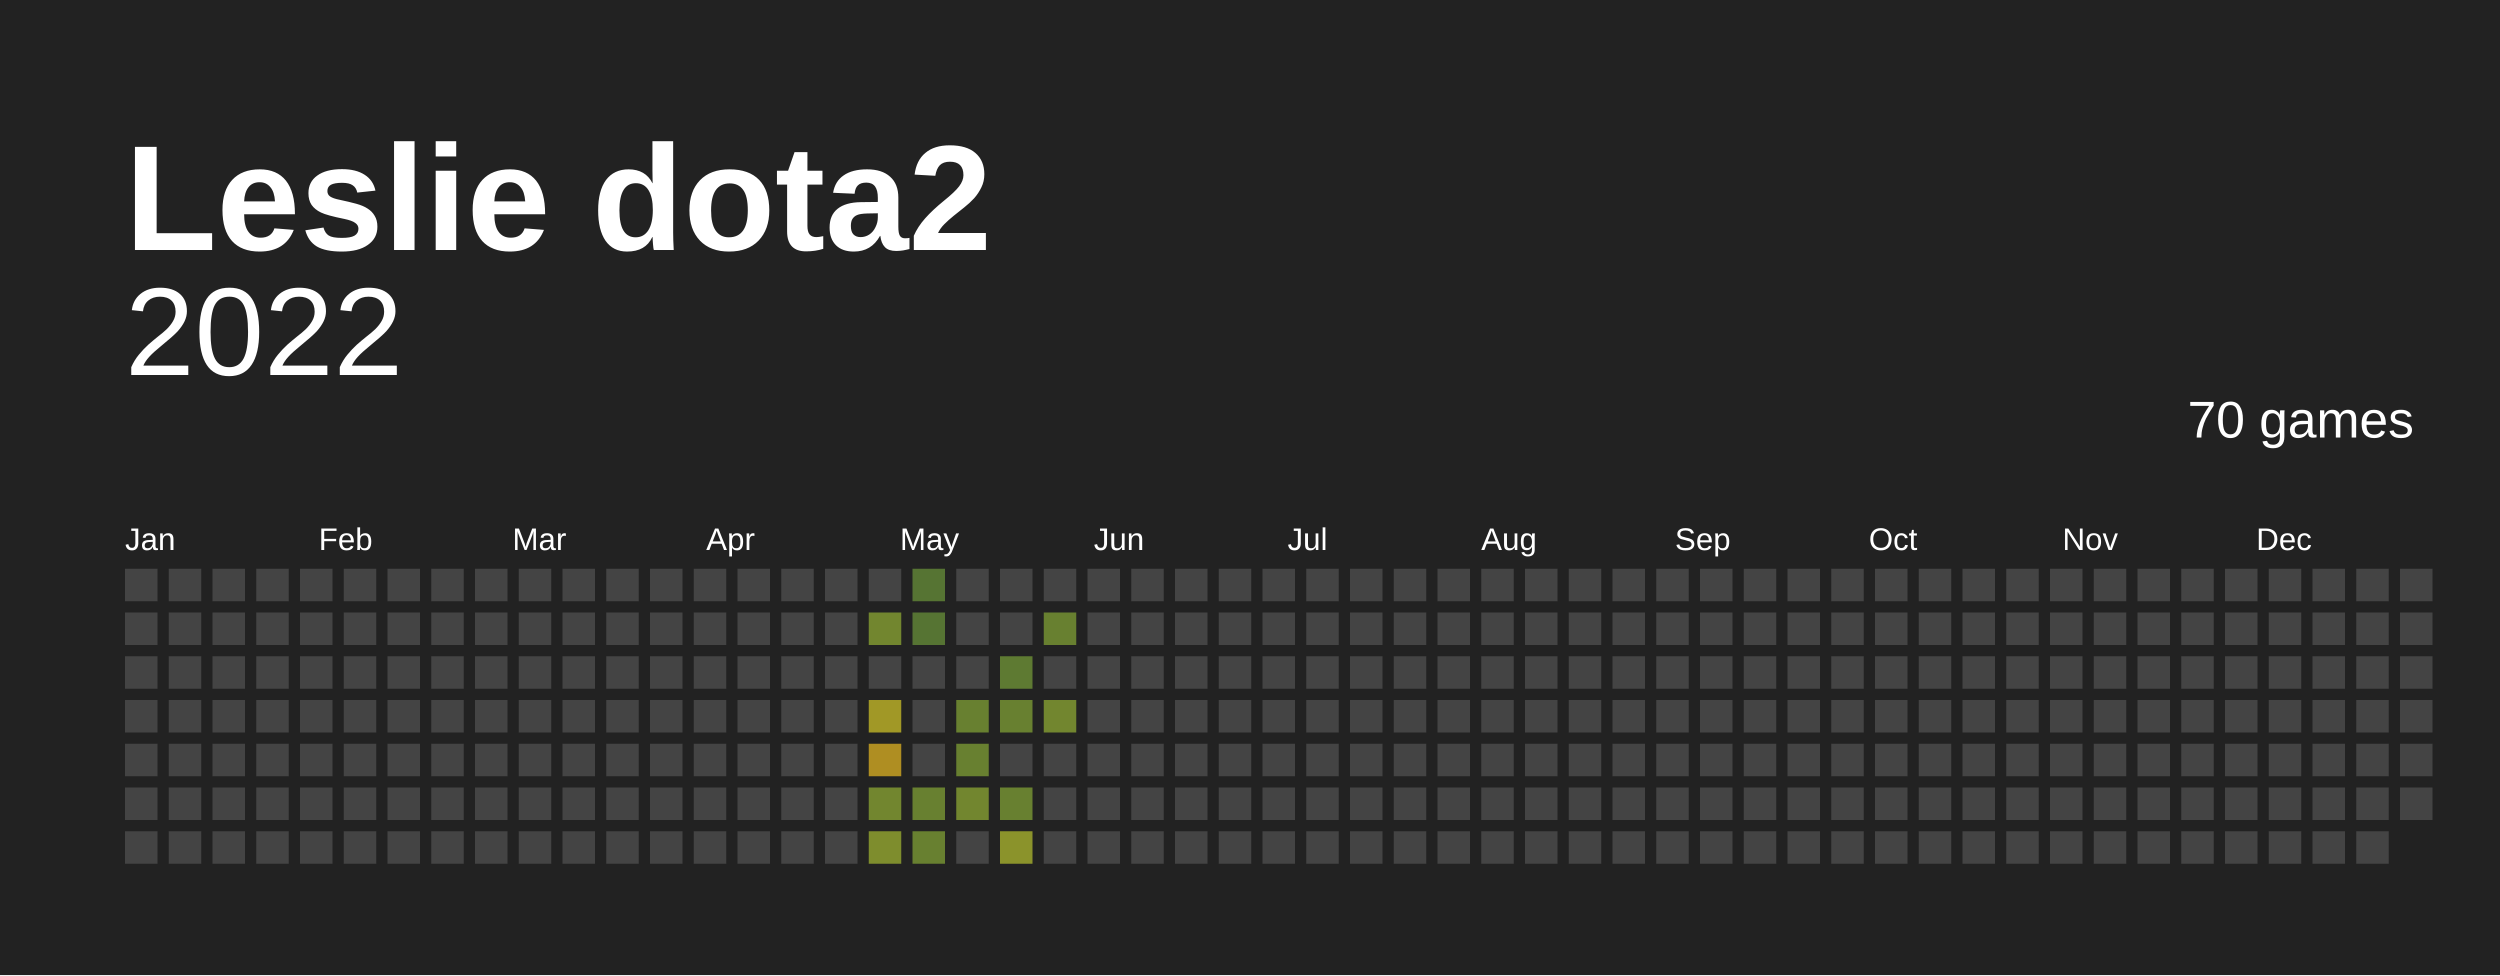
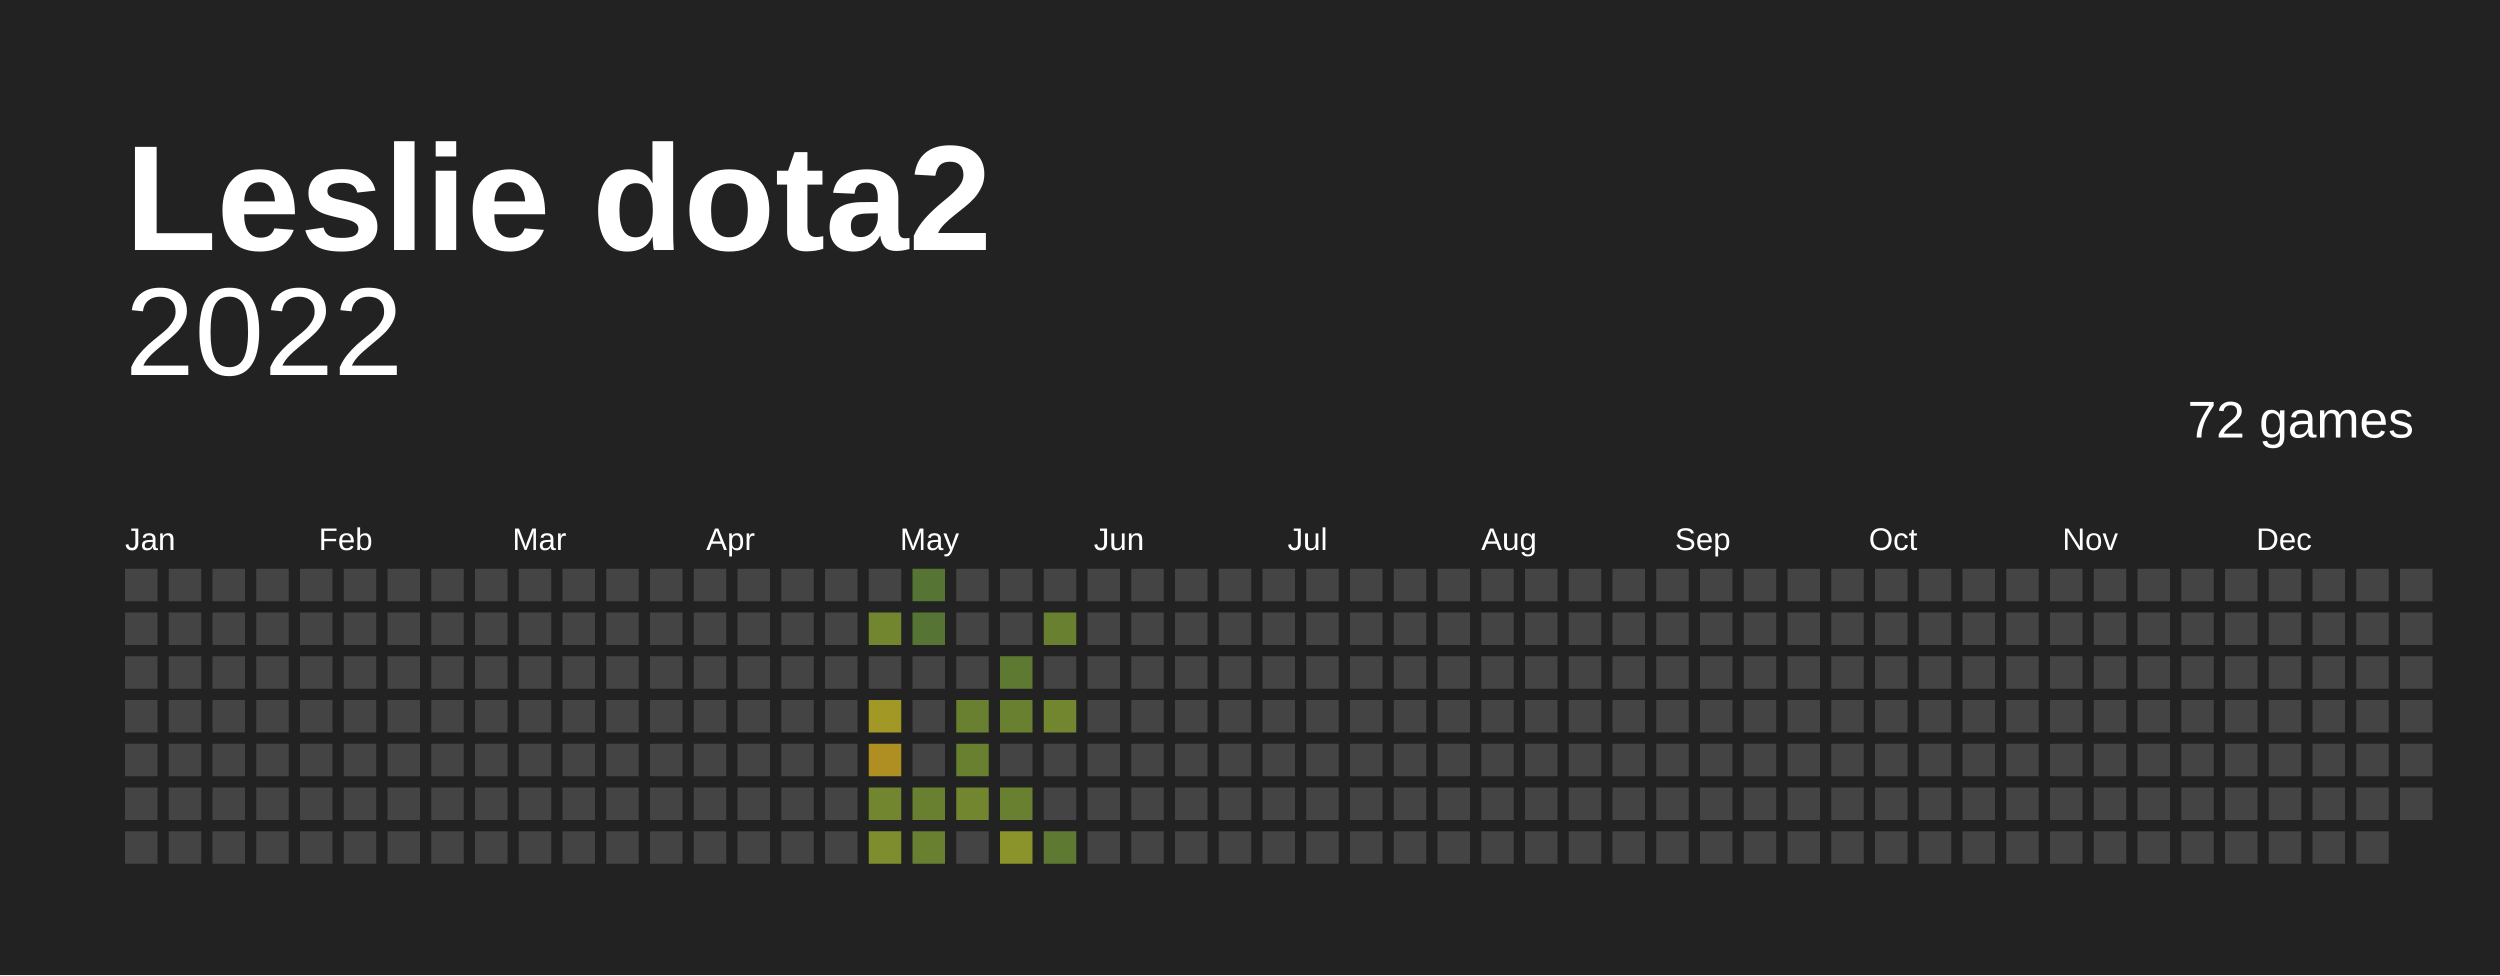
<svg xmlns="http://www.w3.org/2000/svg" baseProfile="full" height="78mm" version="1.1" viewBox="0,0,200,78" width="200mm">
  <defs />
  <rect fill="#222222" height="78" width="200" x="0" y="0" />
  <text fill="#FFFFFF" style="font-size:12px; font-family:Arial; font-weight:bold;" x="10" y="20">Leslie dota2</text>
  <text alignment-baseline="hanging" fill="#FFFFFF" style="font-size:10.0px; font-family:Arial;" x="10" y="30">2022</text>
-   <text alignment-baseline="hanging" fill="#FFFFFF" style="font-size:4.125px; font-family:Arial;" x="175" y="35">70 games</text>
+   <text alignment-baseline="hanging" fill="#FFFFFF" style="font-size:4.125px; font-family:Arial;" x="175" y="35">72 games</text>
  <text fill="#FFFFFF" style="font-size:2.5px; font-family:Arial" x="10.0" y="44">Jan</text>
  <text fill="#FFFFFF" style="font-size:2.5px; font-family:Arial" x="25.5" y="44">Feb</text>
  <text fill="#FFFFFF" style="font-size:2.5px; font-family:Arial" x="41.0" y="44">Mar</text>
  <text fill="#FFFFFF" style="font-size:2.5px; font-family:Arial" x="56.5" y="44">Apr</text>
  <text fill="#FFFFFF" style="font-size:2.5px; font-family:Arial" x="72.0" y="44">May</text>
  <text fill="#FFFFFF" style="font-size:2.5px; font-family:Arial" x="87.5" y="44">Jun</text>
  <text fill="#FFFFFF" style="font-size:2.5px; font-family:Arial" x="103.0" y="44">Jul</text>
  <text fill="#FFFFFF" style="font-size:2.5px; font-family:Arial" x="118.5" y="44">Aug</text>
  <text fill="#FFFFFF" style="font-size:2.5px; font-family:Arial" x="134.0" y="44">Sep</text>
  <text fill="#FFFFFF" style="font-size:2.5px; font-family:Arial" x="149.5" y="44">Oct</text>
  <text fill="#FFFFFF" style="font-size:2.5px; font-family:Arial" x="165.0" y="44">Nov</text>
  <text fill="#FFFFFF" style="font-size:2.5px; font-family:Arial" x="180.5" y="44">Dec</text>
  <rect fill="#444444" height="2.6" width="2.6" x="10.0" y="45.5" />
  <rect fill="#444444" height="2.6" width="2.6" x="10.0" y="49.0" />
  <rect fill="#444444" height="2.6" width="2.6" x="10.0" y="52.5" />
  <rect fill="#444444" height="2.6" width="2.6" x="10.0" y="56.0" />
  <rect fill="#444444" height="2.6" width="2.6" x="10.0" y="59.5" />
  <rect fill="#444444" height="2.6" width="2.6" x="10.0" y="63.0" />
  <rect fill="#444444" height="2.6" width="2.6" x="10.0" y="66.5" />
  <rect fill="#444444" height="2.6" width="2.6" x="13.5" y="45.5" />
  <rect fill="#444444" height="2.6" width="2.6" x="13.5" y="49.0" />
  <rect fill="#444444" height="2.6" width="2.6" x="13.5" y="52.5" />
  <rect fill="#444444" height="2.6" width="2.6" x="13.5" y="56.0" />
  <rect fill="#444444" height="2.6" width="2.6" x="13.5" y="59.5" />
  <rect fill="#444444" height="2.6" width="2.6" x="13.5" y="63.0" />
  <rect fill="#444444" height="2.6" width="2.6" x="13.5" y="66.5" />
  <rect fill="#444444" height="2.6" width="2.6" x="17.0" y="45.5" />
  <rect fill="#444444" height="2.6" width="2.6" x="17.0" y="49.0" />
  <rect fill="#444444" height="2.6" width="2.6" x="17.0" y="52.5" />
  <rect fill="#444444" height="2.6" width="2.6" x="17.0" y="56.0" />
  <rect fill="#444444" height="2.6" width="2.6" x="17.0" y="59.5" />
  <rect fill="#444444" height="2.6" width="2.6" x="17.0" y="63.0" />
  <rect fill="#444444" height="2.6" width="2.6" x="17.0" y="66.5" />
  <rect fill="#444444" height="2.6" width="2.6" x="20.5" y="45.5" />
  <rect fill="#444444" height="2.6" width="2.6" x="20.5" y="49.0" />
  <rect fill="#444444" height="2.6" width="2.6" x="20.5" y="52.5" />
  <rect fill="#444444" height="2.6" width="2.6" x="20.5" y="56.0" />
  <rect fill="#444444" height="2.6" width="2.6" x="20.5" y="59.5" />
  <rect fill="#444444" height="2.6" width="2.6" x="20.5" y="63.0" />
  <rect fill="#444444" height="2.6" width="2.6" x="20.5" y="66.5" />
  <rect fill="#444444" height="2.6" width="2.6" x="24.0" y="45.5" />
  <rect fill="#444444" height="2.6" width="2.6" x="24.0" y="49.0" />
  <rect fill="#444444" height="2.6" width="2.6" x="24.0" y="52.5" />
  <rect fill="#444444" height="2.6" width="2.6" x="24.0" y="56.0" />
  <rect fill="#444444" height="2.6" width="2.6" x="24.0" y="59.5" />
  <rect fill="#444444" height="2.6" width="2.6" x="24.0" y="63.0" />
  <rect fill="#444444" height="2.6" width="2.6" x="24.0" y="66.5" />
  <rect fill="#444444" height="2.6" width="2.6" x="27.5" y="45.5" />
  <rect fill="#444444" height="2.6" width="2.6" x="27.5" y="49.0" />
  <rect fill="#444444" height="2.6" width="2.6" x="27.5" y="52.5" />
  <rect fill="#444444" height="2.6" width="2.6" x="27.5" y="56.0" />
  <rect fill="#444444" height="2.6" width="2.6" x="27.5" y="59.5" />
  <rect fill="#444444" height="2.6" width="2.6" x="27.5" y="63.0" />
  <rect fill="#444444" height="2.6" width="2.6" x="27.5" y="66.5" />
  <rect fill="#444444" height="2.6" width="2.6" x="31.0" y="45.5" />
  <rect fill="#444444" height="2.6" width="2.6" x="31.0" y="49.0" />
  <rect fill="#444444" height="2.6" width="2.6" x="31.0" y="52.5" />
  <rect fill="#444444" height="2.6" width="2.6" x="31.0" y="56.0" />
  <rect fill="#444444" height="2.6" width="2.6" x="31.0" y="59.5" />
  <rect fill="#444444" height="2.6" width="2.6" x="31.0" y="63.0" />
  <rect fill="#444444" height="2.6" width="2.6" x="31.0" y="66.5" />
  <rect fill="#444444" height="2.6" width="2.6" x="34.5" y="45.5" />
  <rect fill="#444444" height="2.6" width="2.6" x="34.5" y="49.0" />
  <rect fill="#444444" height="2.6" width="2.6" x="34.5" y="52.5" />
  <rect fill="#444444" height="2.6" width="2.6" x="34.5" y="56.0" />
  <rect fill="#444444" height="2.6" width="2.6" x="34.5" y="59.5" />
  <rect fill="#444444" height="2.6" width="2.6" x="34.5" y="63.0" />
  <rect fill="#444444" height="2.6" width="2.6" x="34.5" y="66.5" />
  <rect fill="#444444" height="2.6" width="2.6" x="38.0" y="45.5" />
  <rect fill="#444444" height="2.6" width="2.6" x="38.0" y="49.0" />
  <rect fill="#444444" height="2.6" width="2.6" x="38.0" y="52.5" />
  <rect fill="#444444" height="2.6" width="2.6" x="38.0" y="56.0" />
  <rect fill="#444444" height="2.6" width="2.6" x="38.0" y="59.5" />
  <rect fill="#444444" height="2.6" width="2.6" x="38.0" y="63.0" />
  <rect fill="#444444" height="2.6" width="2.6" x="38.0" y="66.5" />
  <rect fill="#444444" height="2.6" width="2.6" x="41.5" y="45.5" />
  <rect fill="#444444" height="2.6" width="2.6" x="41.5" y="49.0" />
  <rect fill="#444444" height="2.6" width="2.6" x="41.5" y="52.5" />
  <rect fill="#444444" height="2.6" width="2.6" x="41.5" y="56.0" />
  <rect fill="#444444" height="2.6" width="2.6" x="41.5" y="59.5" />
  <rect fill="#444444" height="2.6" width="2.6" x="41.5" y="63.0" />
  <rect fill="#444444" height="2.6" width="2.6" x="41.5" y="66.5" />
  <rect fill="#444444" height="2.6" width="2.6" x="45.0" y="45.5" />
  <rect fill="#444444" height="2.6" width="2.6" x="45.0" y="49.0" />
  <rect fill="#444444" height="2.6" width="2.6" x="45.0" y="52.5" />
  <rect fill="#444444" height="2.6" width="2.6" x="45.0" y="56.0" />
  <rect fill="#444444" height="2.6" width="2.6" x="45.0" y="59.5" />
  <rect fill="#444444" height="2.6" width="2.6" x="45.0" y="63.0" />
  <rect fill="#444444" height="2.6" width="2.6" x="45.0" y="66.5" />
  <rect fill="#444444" height="2.6" width="2.6" x="48.5" y="45.5" />
  <rect fill="#444444" height="2.6" width="2.6" x="48.5" y="49.0" />
  <rect fill="#444444" height="2.6" width="2.6" x="48.5" y="52.5" />
  <rect fill="#444444" height="2.6" width="2.6" x="48.5" y="56.0" />
  <rect fill="#444444" height="2.6" width="2.6" x="48.5" y="59.5" />
  <rect fill="#444444" height="2.6" width="2.6" x="48.5" y="63.0" />
  <rect fill="#444444" height="2.6" width="2.6" x="48.5" y="66.5" />
  <rect fill="#444444" height="2.6" width="2.6" x="52.0" y="45.5" />
  <rect fill="#444444" height="2.6" width="2.6" x="52.0" y="49.0" />
  <rect fill="#444444" height="2.6" width="2.6" x="52.0" y="52.5" />
  <rect fill="#444444" height="2.6" width="2.6" x="52.0" y="56.0" />
  <rect fill="#444444" height="2.6" width="2.6" x="52.0" y="59.5" />
  <rect fill="#444444" height="2.6" width="2.6" x="52.0" y="63.0" />
  <rect fill="#444444" height="2.6" width="2.6" x="52.0" y="66.5" />
  <rect fill="#444444" height="2.6" width="2.6" x="55.5" y="45.5" />
  <rect fill="#444444" height="2.6" width="2.6" x="55.5" y="49.0" />
  <rect fill="#444444" height="2.6" width="2.6" x="55.5" y="52.5" />
  <rect fill="#444444" height="2.6" width="2.6" x="55.5" y="56.0" />
  <rect fill="#444444" height="2.6" width="2.6" x="55.5" y="59.5" />
  <rect fill="#444444" height="2.6" width="2.6" x="55.5" y="63.0" />
  <rect fill="#444444" height="2.6" width="2.6" x="55.5" y="66.5" />
  <rect fill="#444444" height="2.6" width="2.6" x="59.0" y="45.5" />
  <rect fill="#444444" height="2.6" width="2.6" x="59.0" y="49.0" />
  <rect fill="#444444" height="2.6" width="2.6" x="59.0" y="52.5" />
  <rect fill="#444444" height="2.6" width="2.6" x="59.0" y="56.0" />
  <rect fill="#444444" height="2.6" width="2.6" x="59.0" y="59.5" />
  <rect fill="#444444" height="2.6" width="2.6" x="59.0" y="63.0" />
  <rect fill="#444444" height="2.6" width="2.6" x="59.0" y="66.5" />
  <rect fill="#444444" height="2.6" width="2.6" x="62.5" y="45.5" />
  <rect fill="#444444" height="2.6" width="2.6" x="62.5" y="49.0" />
  <rect fill="#444444" height="2.6" width="2.6" x="62.5" y="52.5" />
  <rect fill="#444444" height="2.6" width="2.6" x="62.5" y="56.0" />
  <rect fill="#444444" height="2.6" width="2.6" x="62.5" y="59.5" />
  <rect fill="#444444" height="2.6" width="2.6" x="62.5" y="63.0" />
  <rect fill="#444444" height="2.6" width="2.6" x="62.5" y="66.5" />
  <rect fill="#444444" height="2.6" width="2.6" x="66.0" y="45.5" />
  <rect fill="#444444" height="2.6" width="2.6" x="66.0" y="49.0" />
  <rect fill="#444444" height="2.6" width="2.6" x="66.0" y="52.5" />
  <rect fill="#444444" height="2.6" width="2.6" x="66.0" y="56.0" />
  <rect fill="#444444" height="2.6" width="2.6" x="66.0" y="59.5" />
  <rect fill="#444444" height="2.6" width="2.6" x="66.0" y="63.0" />
  <rect fill="#444444" height="2.6" width="2.6" x="66.0" y="66.5" />
  <rect fill="#444444" height="2.6" width="2.6" x="69.5" y="45.5" />
  <rect fill="#72862f" height="2.6" width="2.6" x="69.5" y="49.0" />
  <rect fill="#444444" height="2.6" width="2.6" x="69.5" y="52.5" />
  <rect fill="#a19826" height="2.6" width="2.6" x="69.5" y="56.0" />
  <rect fill="#af8e22" height="2.6" width="2.6" x="69.5" y="59.5" />
  <rect fill="#72862f" height="2.6" width="2.6" x="69.5" y="63.0" />
  <rect fill="#7e8d2d" height="2.6" width="2.6" x="69.5" y="66.5" />
  <rect fill="#567433" height="2.6" width="2.6" x="73.0" y="45.5" />
  <rect fill="#567433" height="2.6" width="2.6" x="73.0" y="49.0" />
  <rect fill="#444444" height="2.6" width="2.6" x="73.0" y="52.5" />
  <rect fill="#444444" height="2.6" width="2.6" x="73.0" y="56.0" />
  <rect fill="#444444" height="2.6" width="2.6" x="73.0" y="59.5" />
  <rect fill="#688030" height="2.6" width="2.6" x="73.0" y="63.0" />
  <rect fill="#688030" height="2.6" width="2.6" x="73.0" y="66.5" />
  <rect fill="#444444" height="2.6" width="2.6" x="76.5" y="45.5" />
  <rect fill="#444444" height="2.6" width="2.6" x="76.5" y="49.0" />
  <rect fill="#444444" height="2.6" width="2.6" x="76.5" y="52.5" />
  <rect fill="#688030" height="2.6" width="2.6" x="76.5" y="56.0" />
  <rect fill="#688030" height="2.6" width="2.6" x="76.5" y="59.5" />
  <rect fill="#72862f" height="2.6" width="2.6" x="76.5" y="63.0" />
  <rect fill="#444444" height="2.6" width="2.6" x="76.5" y="66.5" />
  <rect fill="#444444" height="2.6" width="2.6" x="80.0" y="45.5" />
  <rect fill="#444444" height="2.6" width="2.6" x="80.0" y="49.0" />
  <rect fill="#5e7a32" height="2.6" width="2.6" x="80.0" y="52.5" />
  <rect fill="#688030" height="2.6" width="2.6" x="80.0" y="56.0" />
  <rect fill="#444444" height="2.6" width="2.6" x="80.0" y="59.5" />
  <rect fill="#688030" height="2.6" width="2.6" x="80.0" y="63.0" />
  <rect fill="#8b932b" height="2.6" width="2.6" x="80.0" y="66.5" />
  <rect fill="#444444" height="2.6" width="2.6" x="83.5" y="45.5" />
  <rect fill="#688030" height="2.6" width="2.6" x="83.5" y="49.0" />
  <rect fill="#444444" height="2.6" width="2.6" x="83.5" y="52.5" />
  <rect fill="#72862f" height="2.6" width="2.6" x="83.5" y="56.0" />
  <rect fill="#444444" height="2.6" width="2.6" x="83.5" y="59.5" />
  <rect fill="#444444" height="2.6" width="2.6" x="83.5" y="63.0" />
-   <rect fill="#444444" height="2.6" width="2.6" x="83.5" y="66.5" />
+   <rect fill="#5e7a32" height="2.6" width="2.6" x="83.5" y="66.5" />
  <rect fill="#444444" height="2.6" width="2.6" x="87.0" y="45.5" />
  <rect fill="#444444" height="2.6" width="2.6" x="87.0" y="49.0" />
  <rect fill="#444444" height="2.6" width="2.6" x="87.0" y="52.5" />
  <rect fill="#444444" height="2.6" width="2.6" x="87.0" y="56.0" />
  <rect fill="#444444" height="2.6" width="2.6" x="87.0" y="59.5" />
  <rect fill="#444444" height="2.6" width="2.6" x="87.0" y="63.0" />
  <rect fill="#444444" height="2.6" width="2.6" x="87.0" y="66.5" />
  <rect fill="#444444" height="2.6" width="2.6" x="90.5" y="45.5" />
  <rect fill="#444444" height="2.6" width="2.6" x="90.5" y="49.0" />
  <rect fill="#444444" height="2.6" width="2.6" x="90.5" y="52.5" />
  <rect fill="#444444" height="2.6" width="2.6" x="90.5" y="56.0" />
  <rect fill="#444444" height="2.6" width="2.6" x="90.5" y="59.5" />
  <rect fill="#444444" height="2.6" width="2.6" x="90.5" y="63.0" />
  <rect fill="#444444" height="2.6" width="2.6" x="90.5" y="66.5" />
  <rect fill="#444444" height="2.6" width="2.6" x="94.0" y="45.5" />
  <rect fill="#444444" height="2.6" width="2.6" x="94.0" y="49.0" />
  <rect fill="#444444" height="2.6" width="2.6" x="94.0" y="52.5" />
  <rect fill="#444444" height="2.6" width="2.6" x="94.0" y="56.0" />
  <rect fill="#444444" height="2.6" width="2.6" x="94.0" y="59.5" />
  <rect fill="#444444" height="2.6" width="2.6" x="94.0" y="63.0" />
  <rect fill="#444444" height="2.6" width="2.6" x="94.0" y="66.5" />
  <rect fill="#444444" height="2.6" width="2.6" x="97.5" y="45.5" />
  <rect fill="#444444" height="2.6" width="2.6" x="97.5" y="49.0" />
  <rect fill="#444444" height="2.6" width="2.6" x="97.5" y="52.5" />
  <rect fill="#444444" height="2.6" width="2.6" x="97.5" y="56.0" />
  <rect fill="#444444" height="2.6" width="2.6" x="97.5" y="59.5" />
  <rect fill="#444444" height="2.6" width="2.6" x="97.5" y="63.0" />
  <rect fill="#444444" height="2.6" width="2.6" x="97.5" y="66.5" />
  <rect fill="#444444" height="2.6" width="2.6" x="101.0" y="45.5" />
  <rect fill="#444444" height="2.6" width="2.6" x="101.0" y="49.0" />
  <rect fill="#444444" height="2.6" width="2.6" x="101.0" y="52.5" />
  <rect fill="#444444" height="2.6" width="2.6" x="101.0" y="56.0" />
  <rect fill="#444444" height="2.6" width="2.6" x="101.0" y="59.5" />
  <rect fill="#444444" height="2.6" width="2.6" x="101.0" y="63.0" />
  <rect fill="#444444" height="2.6" width="2.6" x="101.0" y="66.5" />
  <rect fill="#444444" height="2.6" width="2.6" x="104.5" y="45.5" />
  <rect fill="#444444" height="2.6" width="2.6" x="104.5" y="49.0" />
  <rect fill="#444444" height="2.6" width="2.6" x="104.5" y="52.5" />
  <rect fill="#444444" height="2.6" width="2.6" x="104.5" y="56.0" />
  <rect fill="#444444" height="2.6" width="2.6" x="104.5" y="59.5" />
  <rect fill="#444444" height="2.6" width="2.6" x="104.5" y="63.0" />
  <rect fill="#444444" height="2.6" width="2.6" x="104.5" y="66.5" />
  <rect fill="#444444" height="2.6" width="2.6" x="108.0" y="45.5" />
  <rect fill="#444444" height="2.6" width="2.6" x="108.0" y="49.0" />
  <rect fill="#444444" height="2.6" width="2.6" x="108.0" y="52.5" />
  <rect fill="#444444" height="2.6" width="2.6" x="108.0" y="56.0" />
  <rect fill="#444444" height="2.6" width="2.6" x="108.0" y="59.5" />
  <rect fill="#444444" height="2.6" width="2.6" x="108.0" y="63.0" />
  <rect fill="#444444" height="2.6" width="2.6" x="108.0" y="66.5" />
  <rect fill="#444444" height="2.6" width="2.6" x="111.5" y="45.5" />
  <rect fill="#444444" height="2.6" width="2.6" x="111.5" y="49.0" />
  <rect fill="#444444" height="2.6" width="2.6" x="111.5" y="52.5" />
  <rect fill="#444444" height="2.6" width="2.6" x="111.5" y="56.0" />
  <rect fill="#444444" height="2.6" width="2.6" x="111.5" y="59.5" />
  <rect fill="#444444" height="2.6" width="2.6" x="111.5" y="63.0" />
  <rect fill="#444444" height="2.6" width="2.6" x="111.5" y="66.5" />
  <rect fill="#444444" height="2.6" width="2.6" x="115.0" y="45.5" />
  <rect fill="#444444" height="2.6" width="2.6" x="115.0" y="49.0" />
  <rect fill="#444444" height="2.6" width="2.6" x="115.0" y="52.5" />
  <rect fill="#444444" height="2.6" width="2.6" x="115.0" y="56.0" />
  <rect fill="#444444" height="2.6" width="2.6" x="115.0" y="59.5" />
  <rect fill="#444444" height="2.6" width="2.6" x="115.0" y="63.0" />
  <rect fill="#444444" height="2.6" width="2.6" x="115.0" y="66.5" />
  <rect fill="#444444" height="2.6" width="2.6" x="118.5" y="45.5" />
  <rect fill="#444444" height="2.6" width="2.6" x="118.5" y="49.0" />
  <rect fill="#444444" height="2.6" width="2.6" x="118.5" y="52.5" />
  <rect fill="#444444" height="2.6" width="2.6" x="118.5" y="56.0" />
  <rect fill="#444444" height="2.6" width="2.6" x="118.5" y="59.5" />
  <rect fill="#444444" height="2.6" width="2.6" x="118.5" y="63.0" />
  <rect fill="#444444" height="2.6" width="2.6" x="118.5" y="66.5" />
  <rect fill="#444444" height="2.6" width="2.6" x="122.0" y="45.5" />
  <rect fill="#444444" height="2.6" width="2.6" x="122.0" y="49.0" />
  <rect fill="#444444" height="2.6" width="2.6" x="122.0" y="52.5" />
  <rect fill="#444444" height="2.6" width="2.6" x="122.0" y="56.0" />
  <rect fill="#444444" height="2.6" width="2.6" x="122.0" y="59.5" />
  <rect fill="#444444" height="2.6" width="2.6" x="122.0" y="63.0" />
  <rect fill="#444444" height="2.6" width="2.6" x="122.0" y="66.5" />
  <rect fill="#444444" height="2.6" width="2.6" x="125.5" y="45.5" />
  <rect fill="#444444" height="2.6" width="2.6" x="125.5" y="49.0" />
  <rect fill="#444444" height="2.6" width="2.6" x="125.5" y="52.5" />
  <rect fill="#444444" height="2.6" width="2.6" x="125.5" y="56.0" />
  <rect fill="#444444" height="2.6" width="2.6" x="125.5" y="59.5" />
  <rect fill="#444444" height="2.6" width="2.6" x="125.5" y="63.0" />
  <rect fill="#444444" height="2.6" width="2.6" x="125.5" y="66.5" />
  <rect fill="#444444" height="2.6" width="2.6" x="129.0" y="45.5" />
  <rect fill="#444444" height="2.6" width="2.6" x="129.0" y="49.0" />
  <rect fill="#444444" height="2.6" width="2.6" x="129.0" y="52.5" />
  <rect fill="#444444" height="2.6" width="2.6" x="129.0" y="56.0" />
  <rect fill="#444444" height="2.6" width="2.6" x="129.0" y="59.5" />
  <rect fill="#444444" height="2.6" width="2.6" x="129.0" y="63.0" />
  <rect fill="#444444" height="2.6" width="2.6" x="129.0" y="66.5" />
  <rect fill="#444444" height="2.6" width="2.6" x="132.5" y="45.5" />
  <rect fill="#444444" height="2.6" width="2.6" x="132.5" y="49.0" />
  <rect fill="#444444" height="2.6" width="2.6" x="132.5" y="52.5" />
  <rect fill="#444444" height="2.6" width="2.6" x="132.5" y="56.0" />
  <rect fill="#444444" height="2.6" width="2.6" x="132.5" y="59.5" />
  <rect fill="#444444" height="2.6" width="2.6" x="132.5" y="63.0" />
  <rect fill="#444444" height="2.6" width="2.6" x="132.5" y="66.5" />
  <rect fill="#444444" height="2.6" width="2.6" x="136.0" y="45.5" />
  <rect fill="#444444" height="2.6" width="2.6" x="136.0" y="49.0" />
  <rect fill="#444444" height="2.6" width="2.6" x="136.0" y="52.5" />
  <rect fill="#444444" height="2.6" width="2.6" x="136.0" y="56.0" />
  <rect fill="#444444" height="2.6" width="2.6" x="136.0" y="59.5" />
  <rect fill="#444444" height="2.6" width="2.6" x="136.0" y="63.0" />
  <rect fill="#444444" height="2.6" width="2.6" x="136.0" y="66.5" />
  <rect fill="#444444" height="2.6" width="2.6" x="139.5" y="45.5" />
  <rect fill="#444444" height="2.6" width="2.6" x="139.5" y="49.0" />
  <rect fill="#444444" height="2.6" width="2.6" x="139.5" y="52.5" />
  <rect fill="#444444" height="2.6" width="2.6" x="139.5" y="56.0" />
  <rect fill="#444444" height="2.6" width="2.6" x="139.5" y="59.5" />
  <rect fill="#444444" height="2.6" width="2.6" x="139.5" y="63.0" />
  <rect fill="#444444" height="2.6" width="2.6" x="139.5" y="66.5" />
  <rect fill="#444444" height="2.6" width="2.6" x="143.0" y="45.5" />
  <rect fill="#444444" height="2.6" width="2.6" x="143.0" y="49.0" />
  <rect fill="#444444" height="2.6" width="2.6" x="143.0" y="52.5" />
  <rect fill="#444444" height="2.6" width="2.6" x="143.0" y="56.0" />
  <rect fill="#444444" height="2.6" width="2.6" x="143.0" y="59.5" />
  <rect fill="#444444" height="2.6" width="2.6" x="143.0" y="63.0" />
  <rect fill="#444444" height="2.6" width="2.6" x="143.0" y="66.5" />
  <rect fill="#444444" height="2.6" width="2.6" x="146.5" y="45.5" />
  <rect fill="#444444" height="2.6" width="2.6" x="146.5" y="49.0" />
  <rect fill="#444444" height="2.6" width="2.6" x="146.5" y="52.5" />
  <rect fill="#444444" height="2.6" width="2.6" x="146.5" y="56.0" />
  <rect fill="#444444" height="2.6" width="2.6" x="146.5" y="59.5" />
  <rect fill="#444444" height="2.6" width="2.6" x="146.5" y="63.0" />
  <rect fill="#444444" height="2.6" width="2.6" x="146.5" y="66.5" />
  <rect fill="#444444" height="2.6" width="2.6" x="150.0" y="45.5" />
  <rect fill="#444444" height="2.6" width="2.6" x="150.0" y="49.0" />
  <rect fill="#444444" height="2.6" width="2.6" x="150.0" y="52.5" />
  <rect fill="#444444" height="2.6" width="2.6" x="150.0" y="56.0" />
  <rect fill="#444444" height="2.6" width="2.6" x="150.0" y="59.5" />
  <rect fill="#444444" height="2.6" width="2.6" x="150.0" y="63.0" />
  <rect fill="#444444" height="2.6" width="2.6" x="150.0" y="66.5" />
  <rect fill="#444444" height="2.6" width="2.6" x="153.5" y="45.5" />
  <rect fill="#444444" height="2.6" width="2.6" x="153.5" y="49.0" />
  <rect fill="#444444" height="2.6" width="2.6" x="153.5" y="52.5" />
  <rect fill="#444444" height="2.6" width="2.6" x="153.5" y="56.0" />
  <rect fill="#444444" height="2.6" width="2.6" x="153.5" y="59.5" />
  <rect fill="#444444" height="2.6" width="2.6" x="153.5" y="63.0" />
  <rect fill="#444444" height="2.6" width="2.6" x="153.5" y="66.5" />
  <rect fill="#444444" height="2.6" width="2.6" x="157.0" y="45.5" />
  <rect fill="#444444" height="2.6" width="2.6" x="157.0" y="49.0" />
  <rect fill="#444444" height="2.6" width="2.6" x="157.0" y="52.5" />
  <rect fill="#444444" height="2.6" width="2.6" x="157.0" y="56.0" />
  <rect fill="#444444" height="2.6" width="2.6" x="157.0" y="59.5" />
  <rect fill="#444444" height="2.6" width="2.6" x="157.0" y="63.0" />
  <rect fill="#444444" height="2.6" width="2.6" x="157.0" y="66.5" />
  <rect fill="#444444" height="2.6" width="2.6" x="160.5" y="45.5" />
  <rect fill="#444444" height="2.6" width="2.6" x="160.5" y="49.0" />
  <rect fill="#444444" height="2.6" width="2.6" x="160.5" y="52.5" />
  <rect fill="#444444" height="2.6" width="2.6" x="160.5" y="56.0" />
  <rect fill="#444444" height="2.6" width="2.6" x="160.5" y="59.5" />
  <rect fill="#444444" height="2.6" width="2.6" x="160.5" y="63.0" />
  <rect fill="#444444" height="2.6" width="2.6" x="160.5" y="66.5" />
  <rect fill="#444444" height="2.6" width="2.6" x="164.0" y="45.5" />
  <rect fill="#444444" height="2.6" width="2.6" x="164.0" y="49.0" />
  <rect fill="#444444" height="2.6" width="2.6" x="164.0" y="52.5" />
  <rect fill="#444444" height="2.6" width="2.6" x="164.0" y="56.0" />
  <rect fill="#444444" height="2.6" width="2.6" x="164.0" y="59.5" />
  <rect fill="#444444" height="2.6" width="2.6" x="164.0" y="63.0" />
  <rect fill="#444444" height="2.6" width="2.6" x="164.0" y="66.5" />
  <rect fill="#444444" height="2.6" width="2.6" x="167.5" y="45.5" />
  <rect fill="#444444" height="2.6" width="2.6" x="167.5" y="49.0" />
  <rect fill="#444444" height="2.6" width="2.6" x="167.5" y="52.5" />
  <rect fill="#444444" height="2.6" width="2.6" x="167.5" y="56.0" />
  <rect fill="#444444" height="2.6" width="2.6" x="167.5" y="59.5" />
  <rect fill="#444444" height="2.6" width="2.6" x="167.5" y="63.0" />
  <rect fill="#444444" height="2.6" width="2.6" x="167.5" y="66.5" />
  <rect fill="#444444" height="2.6" width="2.6" x="171.0" y="45.5" />
  <rect fill="#444444" height="2.6" width="2.6" x="171.0" y="49.0" />
  <rect fill="#444444" height="2.6" width="2.6" x="171.0" y="52.5" />
  <rect fill="#444444" height="2.6" width="2.6" x="171.0" y="56.0" />
  <rect fill="#444444" height="2.6" width="2.6" x="171.0" y="59.5" />
  <rect fill="#444444" height="2.6" width="2.6" x="171.0" y="63.0" />
  <rect fill="#444444" height="2.6" width="2.6" x="171.0" y="66.5" />
  <rect fill="#444444" height="2.6" width="2.6" x="174.5" y="45.5" />
  <rect fill="#444444" height="2.6" width="2.6" x="174.5" y="49.0" />
  <rect fill="#444444" height="2.6" width="2.6" x="174.5" y="52.5" />
  <rect fill="#444444" height="2.6" width="2.6" x="174.5" y="56.0" />
  <rect fill="#444444" height="2.6" width="2.6" x="174.5" y="59.5" />
  <rect fill="#444444" height="2.6" width="2.6" x="174.5" y="63.0" />
  <rect fill="#444444" height="2.6" width="2.6" x="174.5" y="66.5" />
  <rect fill="#444444" height="2.6" width="2.6" x="178.0" y="45.5" />
  <rect fill="#444444" height="2.6" width="2.6" x="178.0" y="49.0" />
  <rect fill="#444444" height="2.6" width="2.6" x="178.0" y="52.5" />
  <rect fill="#444444" height="2.6" width="2.6" x="178.0" y="56.0" />
  <rect fill="#444444" height="2.6" width="2.6" x="178.0" y="59.5" />
  <rect fill="#444444" height="2.6" width="2.6" x="178.0" y="63.0" />
  <rect fill="#444444" height="2.6" width="2.6" x="178.0" y="66.5" />
  <rect fill="#444444" height="2.6" width="2.6" x="181.5" y="45.5" />
  <rect fill="#444444" height="2.6" width="2.6" x="181.5" y="49.0" />
  <rect fill="#444444" height="2.6" width="2.6" x="181.5" y="52.5" />
  <rect fill="#444444" height="2.6" width="2.6" x="181.5" y="56.0" />
  <rect fill="#444444" height="2.6" width="2.6" x="181.5" y="59.5" />
  <rect fill="#444444" height="2.6" width="2.6" x="181.5" y="63.0" />
  <rect fill="#444444" height="2.6" width="2.6" x="181.5" y="66.5" />
  <rect fill="#444444" height="2.6" width="2.6" x="185.0" y="45.5" />
  <rect fill="#444444" height="2.6" width="2.6" x="185.0" y="49.0" />
  <rect fill="#444444" height="2.6" width="2.6" x="185.0" y="52.5" />
  <rect fill="#444444" height="2.6" width="2.6" x="185.0" y="56.0" />
  <rect fill="#444444" height="2.6" width="2.6" x="185.0" y="59.5" />
  <rect fill="#444444" height="2.6" width="2.6" x="185.0" y="63.0" />
  <rect fill="#444444" height="2.6" width="2.6" x="185.0" y="66.5" />
  <rect fill="#444444" height="2.6" width="2.6" x="188.5" y="45.5" />
  <rect fill="#444444" height="2.6" width="2.6" x="188.5" y="49.0" />
  <rect fill="#444444" height="2.6" width="2.6" x="188.5" y="52.5" />
  <rect fill="#444444" height="2.6" width="2.6" x="188.5" y="56.0" />
  <rect fill="#444444" height="2.6" width="2.6" x="188.5" y="59.5" />
  <rect fill="#444444" height="2.6" width="2.6" x="188.5" y="63.0" />
  <rect fill="#444444" height="2.6" width="2.6" x="188.5" y="66.5" />
  <rect fill="#444444" height="2.6" width="2.6" x="192.0" y="45.5" />
  <rect fill="#444444" height="2.6" width="2.6" x="192.0" y="49.0" />
  <rect fill="#444444" height="2.6" width="2.6" x="192.0" y="52.5" />
  <rect fill="#444444" height="2.6" width="2.6" x="192.0" y="56.0" />
  <rect fill="#444444" height="2.6" width="2.6" x="192.0" y="59.5" />
  <rect fill="#444444" height="2.6" width="2.6" x="192.0" y="63.0" />
</svg>
